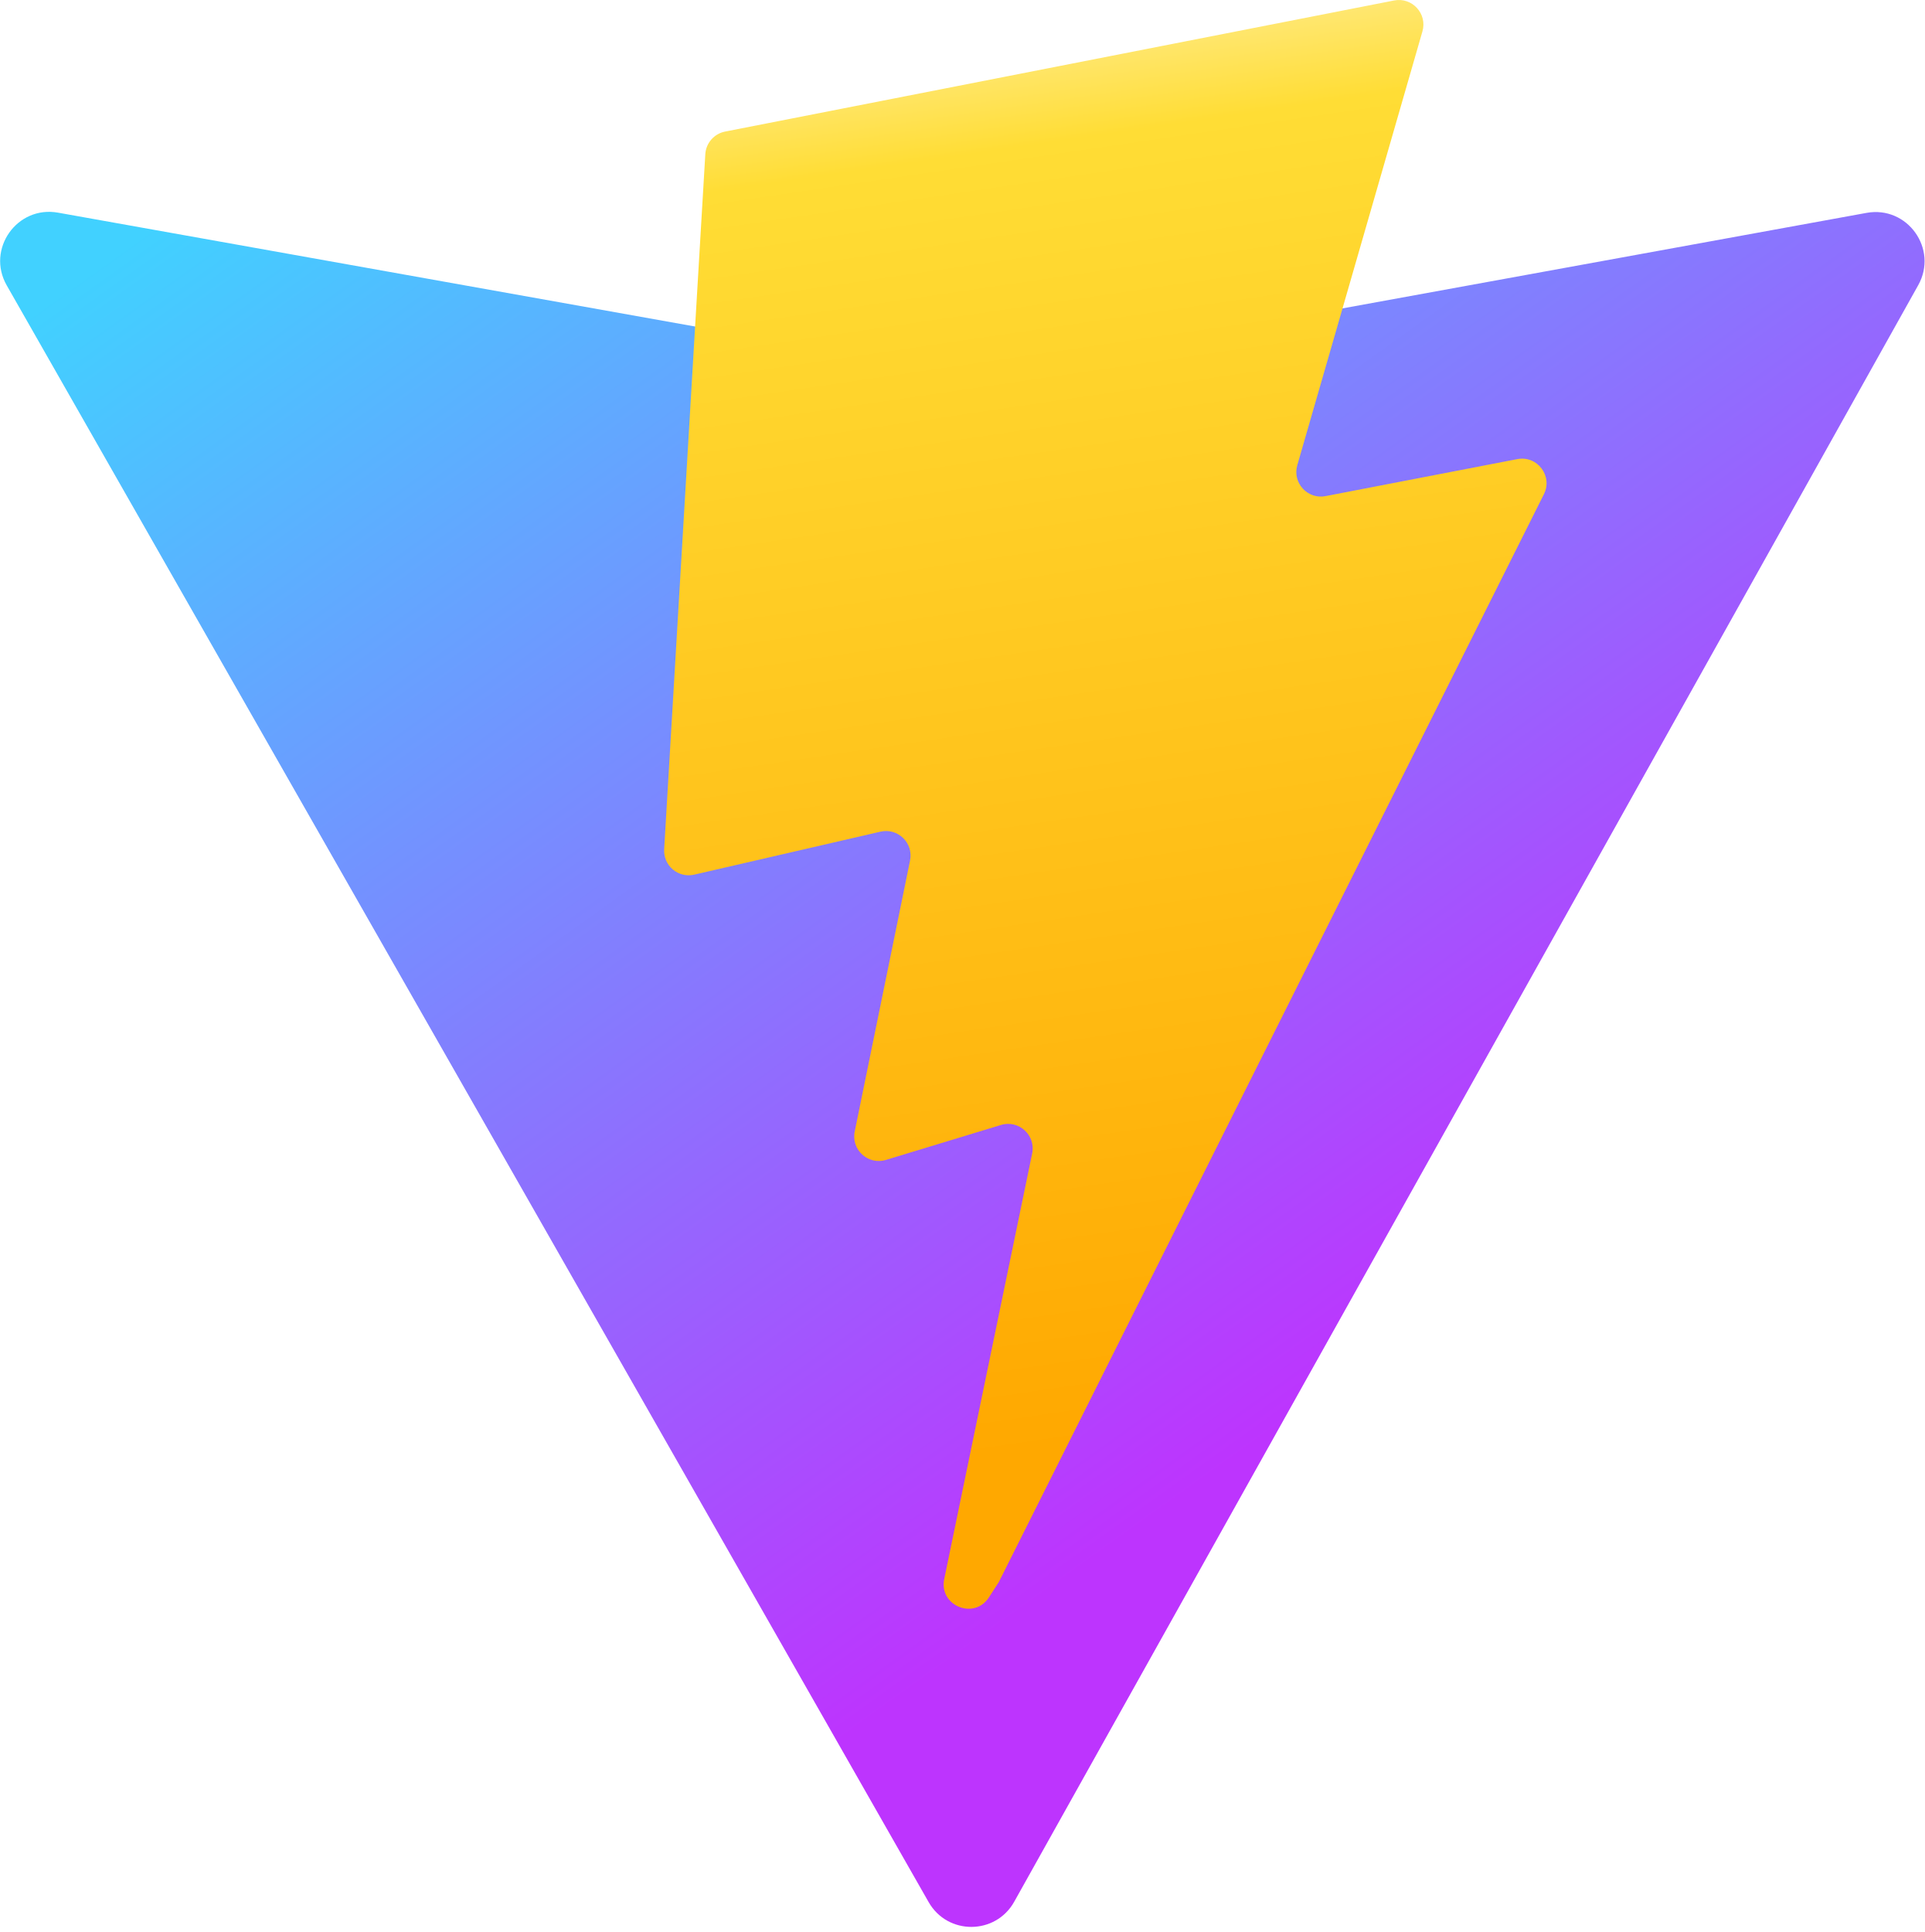
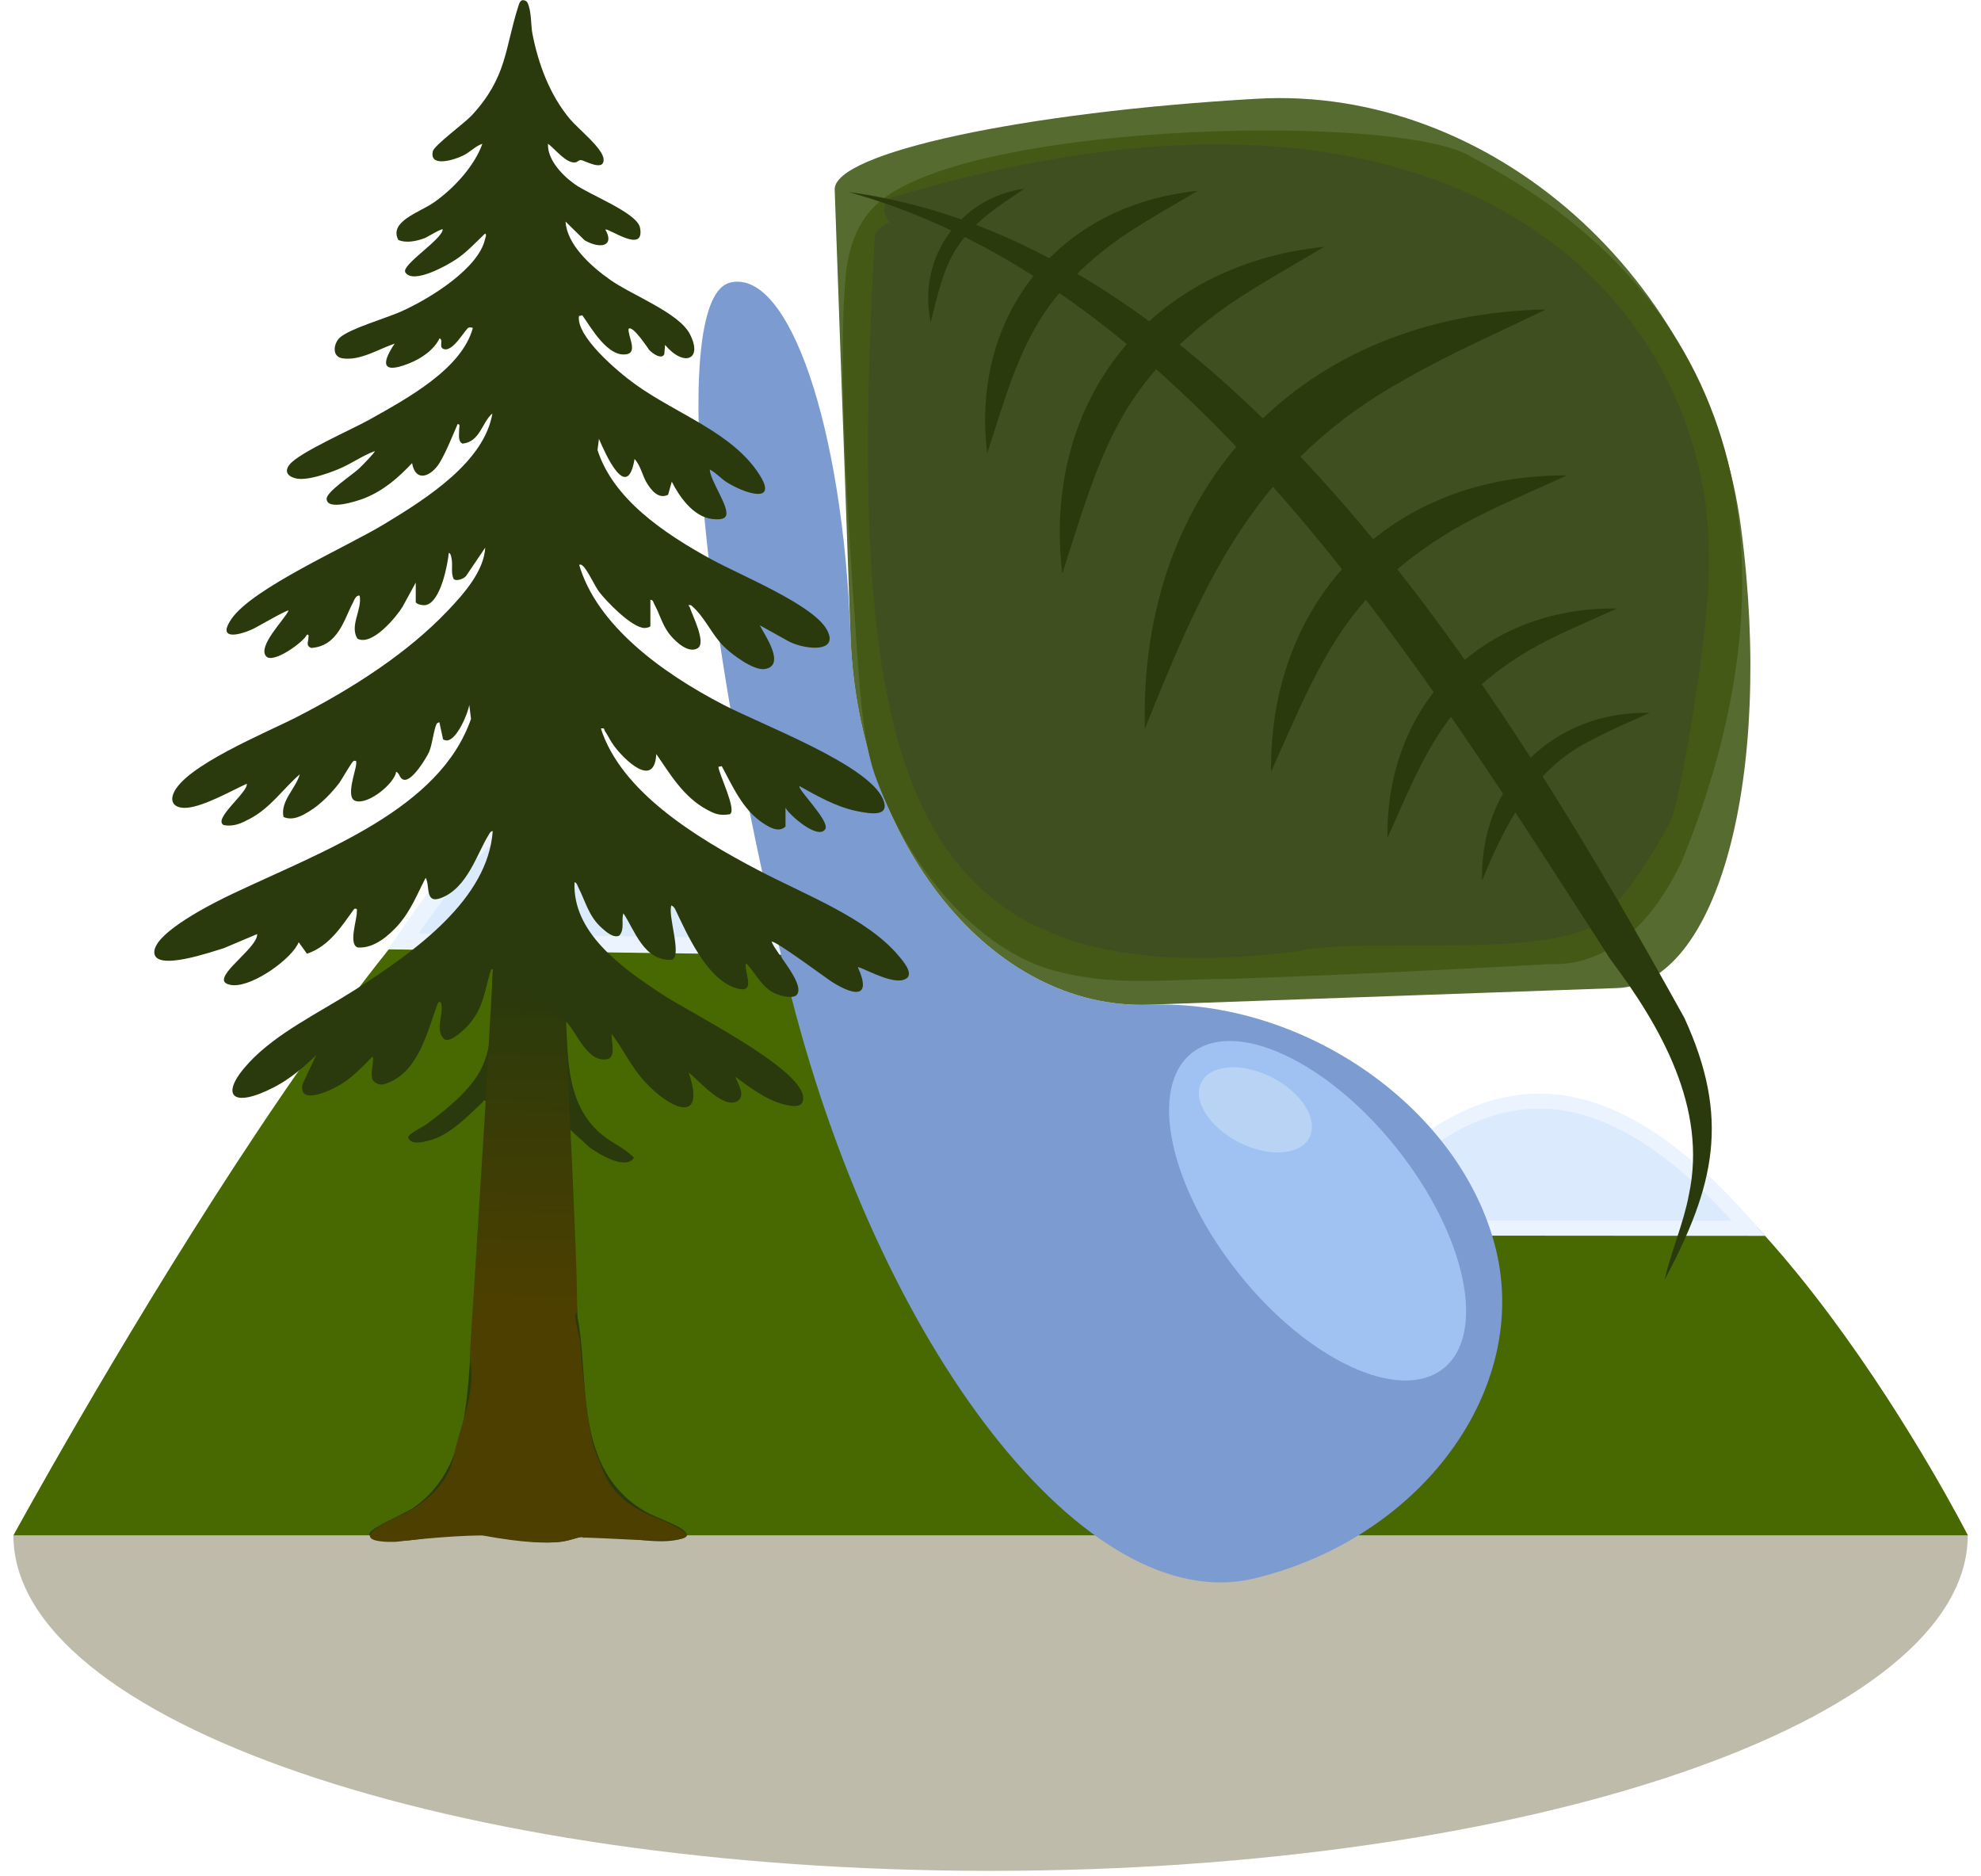
- <svg xmlns="http://www.w3.org/2000/svg" aria-hidden="true" role="img" class="iconify iconify--logos" width="31.88" height="32" preserveAspectRatio="xMidYMid meet" viewBox="0 0 256 257">
+ <svg xmlns="http://www.w3.org/2000/svg" id="Layer_2" data-name="Layer 2" viewBox="0 0 124.03 117.4">
  <defs>
-     <linearGradient id="IconifyId1813088fe1fbc01fb466" x1="-.828%" x2="57.636%" y1="7.652%" y2="78.411%">
-       <stop offset="0%" stop-color="#41D1FF" />
-       <stop offset="100%" stop-color="#BD34FE" />
-     </linearGradient>
-     <linearGradient id="IconifyId1813088fe1fbc01fb467" x1="43.376%" x2="50.316%" y1="2.242%" y2="89.03%">
-       <stop offset="0%" stop-color="#FFEA83" />
-       <stop offset="8.333%" stop-color="#FFDD35" />
-       <stop offset="100%" stop-color="#FFA800" />
+     <style>
+       .cls-1 {
+         stroke-width: 1.02px;
+       }
+ 
+       .cls-1, .cls-2 {
+         fill: #dbeafc;
+         stroke: #ebf3ff;
+         stroke-miterlimit: 10;
+       }
+ 
+       .cls-3 {
+         fill: #a0c2f2;
+       }
+ 
+       .cls-4 {
+         fill: #bfbbaa;
+       }
+ 
+       .cls-5 {
+         fill: #7b9bd1;
+       }
+ 
+       .cls-6 {
+         fill: #2a3a0c;
+       }
+ 
+       .cls-7 {
+         fill: #486802;
+       }
+ 
+       .cls-8 {
+         fill: #556b2f;
+       }
+ 
+       .cls-9 {
+         fill: #445916;
+       }
+ 
+       .cls-10 {
+         fill: #b8d3f4;
+       }
+ 
+       .cls-11 {
+         fill: #404f1f;
+       }
+ 
+       .cls-12 {
+         fill: url(#linear-gradient);
+       }
+ 
+       .cls-2 {
+         stroke-width: .94px;
+       }
+     </style>
+     <linearGradient id="linear-gradient" x1="33.84" y1="61.77" x2="33.4" y2="81.36" gradientUnits="userSpaceOnUse">
+       <stop offset="0" stop-color="#2a3a0c" />
+       <stop offset="1" stop-color="#4c3f00" />
    </linearGradient>
  </defs>
-   <path fill="url(#IconifyId1813088fe1fbc01fb466)" d="M255.153 37.938L134.897 252.976c-2.483 4.44-8.862 4.466-11.382.048L.875 37.958c-2.746-4.814 1.371-10.646 6.827-9.67l120.385 21.517a6.537 6.537 0 0 0 2.322-.004l117.867-21.483c5.438-.991 9.574 4.796 6.877 9.62Z" />
-   <path fill="url(#IconifyId1813088fe1fbc01fb467)" d="M185.432.063L96.44 17.501a3.268 3.268 0 0 0-2.634 3.014l-5.474 92.456a3.268 3.268 0 0 0 3.997 3.378l24.777-5.718c2.318-.535 4.413 1.507 3.936 3.838l-7.361 36.047c-.495 2.426 1.782 4.5 4.151 3.78l15.304-4.649c2.372-.72 4.652 1.36 4.15 3.788l-11.698 56.621c-.732 3.542 3.979 5.473 5.943 2.437l1.313-2.028l72.516-144.72c1.215-2.423-.88-5.186-3.54-4.672l-25.505 4.922c-2.396.462-4.435-1.77-3.759-4.114l16.646-57.705c.677-2.35-1.37-4.583-3.769-4.113Z" />
+   <g id="Layer_3" data-name="Layer 3">
+     <g>
+       <g>
+         <path class="cls-4" d="M.84,96.11c0,11.6,27.39,21,61.18,21s61.18-9.4,61.18-21H.84Z" />
+         <path class="cls-7" d="M96.21,68.61c-13,0-24,27-24,27l-10.37-20.72s-15.63-25.28-25.63-25.28S.84,96.11.84,96.11h122.37s-14-27.5-27-27.5Z" />
+       </g>
+       <g>
+         <path class="cls-1" d="M25.25,58.93c7.97-11.74,12.26-12.5,24.52.34l-24.52-.34Z" />
+         <path class="cls-2" d="M83.71,76.87c8-9.64,15.71-11.51,25.77.02l-25.77-.02Z" />
+         <g>
+           <g>
+             <path class="cls-5" d="M71.93,62.89c-9.81.35-18.22-10.05-18.68-23.1s-3.85-23-7.54-22.1-2.07,20.56,3.58,43.69,18.82,39.97,29.27,37.42,17.24-11.82,15.1-20.59-11.92-15.67-21.73-15.32Z" />
+             <path class="cls-8" d="M53.25,39.79c.46,13.05,8.87,23.45,18.68,23.1s23-.81,29.31-1.04,9.81-13.18,7.77-28.79-15.67-27.71-30.3-26.88-26.53,3.39-26.45,5.69.53,14.86.99,27.91Z" />
+           </g>
+           <path class="cls-9" d="M54.75,48.43c1.68,4.75,5.35,10.18,10.5,12.1,3.97,1.29,7.22.78,11.82.74,7.07-.23,15.86-.69,19.92-.92,4.02.15,6.67-3.02,8.29-6.4,7.15-17.48,4.98-34.67-13.19-44.14-4.18-2.68-30.29-2.26-36.75,2.6-1.54,1.14-2.17,2.87-2.38,4.74-.46,4.68.01,13.16.43,19.78.32,3.84.43,8.73,1.32,11.37l.04.13Z" />
+           <path class="cls-11" d="M55.86,12.35c36.87-10.99,51.57,7.62,51.13,23.1.1,2.45-1.1,10.99-2.18,15.36-.27,1.1-3.97,7.06-4.46,6.03C86.07,26.72,50.72,15.59,55.86,12.35Z" />
+           <path class="cls-11" d="M54.77,14.78c-1.85,33.58,1.52,47.9,26.47,44.77,3.73-.91,14.37.45,18.41-1.53,1.02-.5-2.05-5.27-2.53-6.3C86.76,29.52,56.85,9.07,54.77,14.78Z" />
+           <path class="cls-6" d="M53.12,12.02c24.24,3.26,41.59,32.33,52.34,51.7,2.89,6.3,1.89,10.52-1.24,16.39.42-1.82,1.19-3.54,1.52-5.32,1.17-5.44-1.76-10.54-4.92-14.75-11.4-17.68-26.36-42.13-47.7-48.02h0Z" />
+           <ellipse class="cls-3" cx="82.49" cy="75.79" rx="6.31" ry="12.63" transform="translate(-29.26 68.06) rotate(-38.62)" />
+           <ellipse class="cls-10" cx="78.6" cy="69.48" rx="2.28" ry="3.8" transform="translate(-19.03 107.86) rotate(-62.94)" />
+           <path class="cls-6" d="M58.27,20.17c-.85-4.01,1.81-7.79,5.87-8.36-1.49,1.01-3.01,1.95-4.03,3.41-1.06,1.44-1.38,3.21-1.84,4.94h0Z" />
+           <path class="cls-6" d="M61.81,28.38c-1.06-8.68,4.48-15.56,13.17-16.43-1.66.99-3.3,1.89-4.8,2.92-1.49,1.04-2.83,2.23-3.94,3.58-2.37,2.83-3.28,6.42-4.43,9.93h0Z" />
+           <path class="cls-6" d="M66.51,35.9c-1.29-10.86,5.54-19.34,16.4-20.45-2.07,1.24-4.1,2.35-5.98,3.63-1.86,1.3-3.52,2.77-4.9,4.46-2.95,3.52-4.08,7.99-5.52,12.36h0Z" />
+           <path class="cls-6" d="M71.68,45.62c-.41-15.25,9.88-25.95,25.11-26.25-3.01,1.46-5.95,2.74-8.69,4.3-9.41,5.16-12.59,12.41-16.42,21.95h0Z" />
+           <path class="cls-6" d="M79.58,48.3c-.1-10.94,7.61-18.62,18.53-18.54-2.19,1-4.33,1.89-6.34,2.96-1.99,1.09-3.8,2.37-5.36,3.9-3.31,3.18-4.92,7.49-6.83,11.69h0Z" />
+           <path class="cls-6" d="M86.87,52.46c-.13-8.4,5.98-14.48,14.36-14.37-1.7.78-3.36,1.46-4.91,2.29-1.54.84-2.95,1.84-4.16,3.02-2.57,2.46-3.82,5.81-5.3,9.06h0Z" />
+           <path class="cls-6" d="M92.79,55.12c-.15-6.06,4.45-10.64,10.5-10.5-1.24.57-2.46,1.07-3.59,1.68-3.64,1.76-5.44,5.21-6.91,8.83h0Z" />
+         </g>
+         <path class="cls-6" d="M26.04,36.45l-.84,1.54c-.34.56-1.88,2.48-2.82,1.99-.51-.82.3-1.8.14-2.69-.24-.06-.36.31-.43.45-.55,1.03-.92,2.71-2.61,2.82-.35-.15-.17-.38-.17-.62,0-.09.06-.24-.1-.21-.14.41-2.11,1.86-2.55,1.35-.54-.63,1.12-2.26,1.41-2.86-.1-.07-2,1.05-2.25,1.16-1.04.47-2.21.63-1.32-.65,1.34-1.92,7.11-4.45,9.52-5.9,2.83-1.7,6.3-3.96,6.81-6.95-.66.55-.76,1.77-1.87,1.89-.32-.13-.2-.67-.21-.93,0-.1.08-.31-.1-.29-.33.75-.69,1.69-1.12,2.41-.53.87-1.51,1.27-1.73.03-.82.87-1.75,1.71-2.99,2.2-.46.18-2.35.8-2.36.03,0-.44,1.6-1.49,2.03-1.89.11-.1,1.05-1.05.98-1.09-.81.3-1.49.81-2.28,1.13-.65.27-1.99.75-2.68.57-.55-.14-.68-.47-.37-.86.58-.74,3.86-2.18,4.96-2.79,2.51-1.4,5.8-3.21,6.51-5.74,0-.07-.21-.06-.26-.04-.21.07-1.02,1.65-1.62,1.31-.23-.14.05-.56-.2-.64-.34.7-1.11,1.26-1.94,1.58-1.89.75-1.55-.25-.87-1.25-.97.32-2.16,1.09-3.27.92-.7-.11-.54-.96-.16-1.3.63-.56,2.86-1.2,3.81-1.62,1.89-.84,4.89-2.74,5.28-4.55.02-.09.12-.28,0-.34-.53.5-1.05,1.07-1.66,1.51-.52.38-2.83,1.72-3.33.92-.29-.45,2.31-2.06,2.34-2.69-.08-.07-.96.48-1.14.55-.49.18-1.13.33-1.64.11-.61-1.15,1.33-1.73,2.2-2.33,1.31-.91,2.59-2.34,3.06-3.69-.48.17-.74.51-1.21.74-.62.3-2.12.74-1.89-.27.08-.37,1.97-1.75,2.43-2.24,2.21-2.39,2.07-4.15,2.91-6.8.04-.12.11-.44.32-.42.23.03.28.16.33.32.19.53.14,1.25.25,1.81.36,1.83,1.06,3.78,2.35,5.32.52.62,2.06,1.82,2.1,2.51.04.81-1.2.06-1.42.05-.14,0-.22.12-.32.14-.59.12-1.33-.88-1.74-1.16-.05.94.82,1.92,1.66,2.52.94.68,3.92,1.8,4.1,2.73.33,1.7-1.98,0-2.17.12.6,1.04-.31,1.24-1.3.67l-1.19-1.17c.08,1.41,1.53,2.76,2.8,3.65,1.38.97,4.27,2.05,4.97,3.37.86,1.63-.36,2.11-1.54.7l-.05.59c-.19.35-.75-.07-.93-.26-.07-.08-1.04-1.58-1.3-1.34-.08.38.56,1.42-.07,1.58-1.22.3-2.33-1.74-2.83-2.42l-.21.04c-.2,1.26,2.41,3.48,3.53,4.28,2.59,1.87,6.07,3,7.76,5.64,1.22,1.9-.94,1.18-2.05.48-.37-.24-.65-.58-1.05-.79.01.68,1.22,2.32,1.02,2.88-.1.28-.56.25-.85.22-1.24-.13-2.13-1.5-2.55-2.34l-.23.82c-.61.31-1.07-.32-1.31-.7-.31-.49-.39-1.1-.79-1.54-.46,2.77-1.83-.32-2.23-1.26l-.09.7c.97,3.03,4.09,5.19,7.18,6.87,1.82.99,6.3,2.81,7.17,4.36s-1.54,1.26-2.5.68l-1.69-.94c.29.59,1.67,2.52.31,2.74-.73.11-2.15-.99-2.59-1.44-.77-.78-1.16-1.83-2.03-2.56-.27-.02-.11.03-.07.14.15.49,1.04,2.2.5,2.55-.63.41-1.56-.57-1.84-.96-.41-.57-.56-1.21-.89-1.8-.06-.1-.05-.25-.24-.27v1.64c0,.08-.25.13-.36.13-.8,0-2.42-1.7-2.84-2.25-.3-.4-.73-1.37-1.01-1.62-.09-.08-.1-.11-.25-.09,1.1,3.77,5.14,6.75,9.04,8.77,2.48,1.29,9.01,3.72,9.97,5.87.51,1.15-.69.98-1.68.77-1.25-.26-2.49-.97-3.53-1.55-.18.16,1.92,2.19,1.61,2.69-.45.72-2.31-.94-2.49-1.34v1.18c-.43.4-1,.05-1.4-.21-1.29-.84-1.94-2.38-2.59-3.57l-.21.04c.03.47,1.18,2.73.71,2.97-.65.1-.93-.02-1.43-.29-1.48-.79-2.33-2.27-3.17-3.48-.12,2.21-2.01.35-2.66-.53-.21-.28-.35-.61-.55-.9-.08-.11.02-.21-.26-.17,1.26,3.93,5.87,6.79,9.91,8.9,2.9,1.52,6.78,2.98,8.75,5.35.32.38,1.1,1.29.23,1.5s-2.68-.89-2.8-.8c.81,1.76,0,1.93-1.61.92-.31-.19-3.62-2.66-3.79-2.52.28.72,2.04,2.57,1.61,3.28-.2.32-.94.13-1.26.01-.95-.35-1.33-1.32-1.95-1.95-.18.52.75,2.01-.67,1.55-1.83-.59-3.08-3.5-3.74-4.87-.06-.13-.11-.21-.26-.3-.26.58.67,3.11.05,3.4-1.79.14-2.37-1.9-3.06-2.9-.15.46.1.97-.25,1.39-.36.2-.88-.27-1.1-.47-.83-.74-1.01-1.64-1.46-2.52-.05-.1-.11-.34-.25-.34-.13,3.1,2.82,5.27,5.55,7.05,1.87,1.21,8.53,4.53,8.76,6.35.09.73-.58.67-1.24.49-1.15-.31-2.12-1.08-3.01-1.72.16.4.71,1.25.1,1.55-.91.45-2.45-1.4-3.01-1.81,1.09,3.25-1.1,2.35-2.74.58-.86-.93-1.34-2.02-2.09-3.01-.03.36.29,1.45-.23,1.58-1.28.31-2-1.78-2.62-2.34.13,2.35.04,5.13,2.12,6.97.66.59,1.56.94,2.13,1.55-.51.8-2.18-.22-2.76-.63l-1.29-1.18.52,11.8c.78,3.99-.3,9.59,4.32,12.2.57.32,2.17.87,2.42,1.23.18.24.14.28-.15.39-1.4.54-4.06-.2-5.61-.18-.71,0-1.41.35-2.09.42-2.19.21-4.1-.62-6.32-.5-1.62.09-3.04.58-4.76.41-.25-.03-.98-.16-.82-.47.22-.41,2.13-1.17,2.73-1.58,4.15-2.83,3.16-8.98,3.94-12.93.22-4.19.56-8.35.62-12.55-.24-.05-.17.05-.24.11-.87.8-2,2.03-3.29,2.37-.44.12-1.19.31-1.35-.17,0-.25.9-.65,1.15-.84,1.33-.99,2.82-2.19,3.47-3.57.88-1.87.52-4.14.68-6.13-.15-.02-.15.15-.18.23-.33,1.11-.41,2.11-1.23,3.12-.23.29-1.15,1.23-1.6,1.06-.66-.58-.09-1.45-.21-2.19-.02-.12-.06-.25-.21-.12-.62,1.53-1.11,4.15-3.04,4.97-.3.13-.52.23-.84.06-.58-.31-.07-1.22-.22-1.67-.57.58-1.21,1.26-1.93,1.71-.66.42-2.73,1.4-2.46.03l.86-1.83c-.74.73-1.63,1.49-2.61,2-2.71,1.41-3.47.5-1.63-1.49,1.73-1.88,4.43-3.16,6.67-4.59,3.85-2.46,8.32-5.7,8.62-9.94-.16.02-.2.16-.26.25-.72,1.14-1.32,3.33-3,3.95-1.01.37-.65-.79-.94-1.27-.54,1.03-.91,2.04-1.73,2.97-.55.61-1.48,1.46-2.51,1.39-.62-.17-.05-1.78-.07-2.21,0-.13.07-.25-.16-.21-.76,1.03-1.53,2.33-2.96,2.81l-.52-.72c-.39,1-2.81,2.76-4.1,2.69-.21-.01-.46-.07-.56-.23-.26-.64,2.1-2.16,2.06-2.97l-2.08.88c-.71.21-4.35,1.5-4.36.26s3.73-3.11,4.92-3.67c5.73-2.71,12.95-5.29,14.91-10.94l-.11-.88c-.06.48-.76,2.2-1.4,2.23-.06,0-.2-.03-.24-.07l-.23-1.07s-.13.04-.16.08c-.19.33-.27,1.29-.49,1.79-.16.35-1.05,1.84-1.57,1.73-.29-.06-.26-.42-.49-.5-.07.68-1.69,2.07-2.53,1.83-.66-.18,0-1.87.03-2.3,0-.11.06-.26-.15-.21-.12.03-.75,1.17-.9,1.37-.45.6-1.17,1.35-1.86,1.77-.45.28-1.05.63-1.64.37-.21-1,.76-1.76,1.02-2.67-1.06.91-1.81,2.09-3.14,2.79-.51.27-.98.5-1.62.39-.72-.37,1.54-2.06,1.44-2.59-.94.43-2.65,1.4-3.71,1.5-.77.07-1.12-.3-.88-.89.69-1.72,5.8-3.8,7.69-4.77,3.5-1.79,6.96-4.01,9.49-6.68,1.06-1.11,2.26-2.5,2.34-3.94l-1.19,1.76c-.11.18-.63.38-.79.2-.17-.38-.06-.77-.11-1.16-.01-.09-.05-.46-.19-.47-.07.69-.49,3.03-1.42,3.26-.21.05-.65-.05-.65-.2v-1.3Z" />
+         <path class="cls-12" d="M30.4,68.95l.44-7.82,4.54,2.86s.96,18.3.71,18.22.21,1.6.21,1.6c0,0,.44,5.88.99,7.1s.72,2.86,3.64,4.04,3,1.65-1.54,1.42-2.31-.04-2.92-.14-.93.87-6.28-.12c-2.34.02-5.38.4-5.38.4,0,0-3.79.21.13-1.59,0,0,3.13-1.22,3.52-4.01.39-1.79,1.39-3.79.95-6l1-15.97Z" />
+       </g>
+     </g>
+   </g>
</svg>
